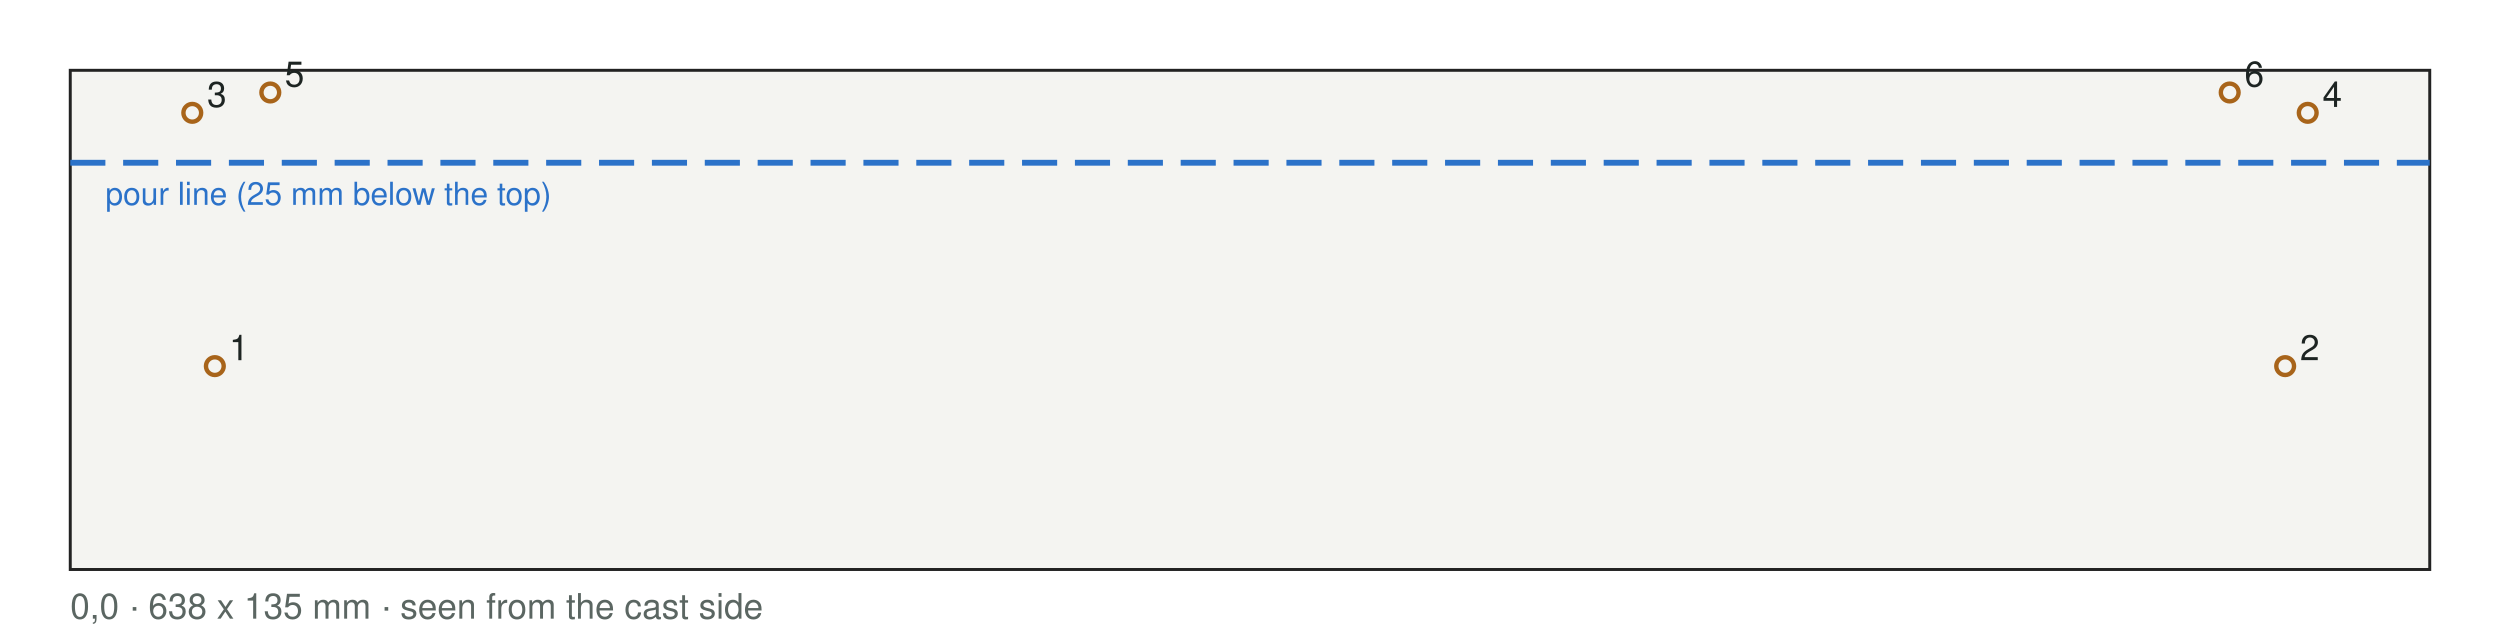
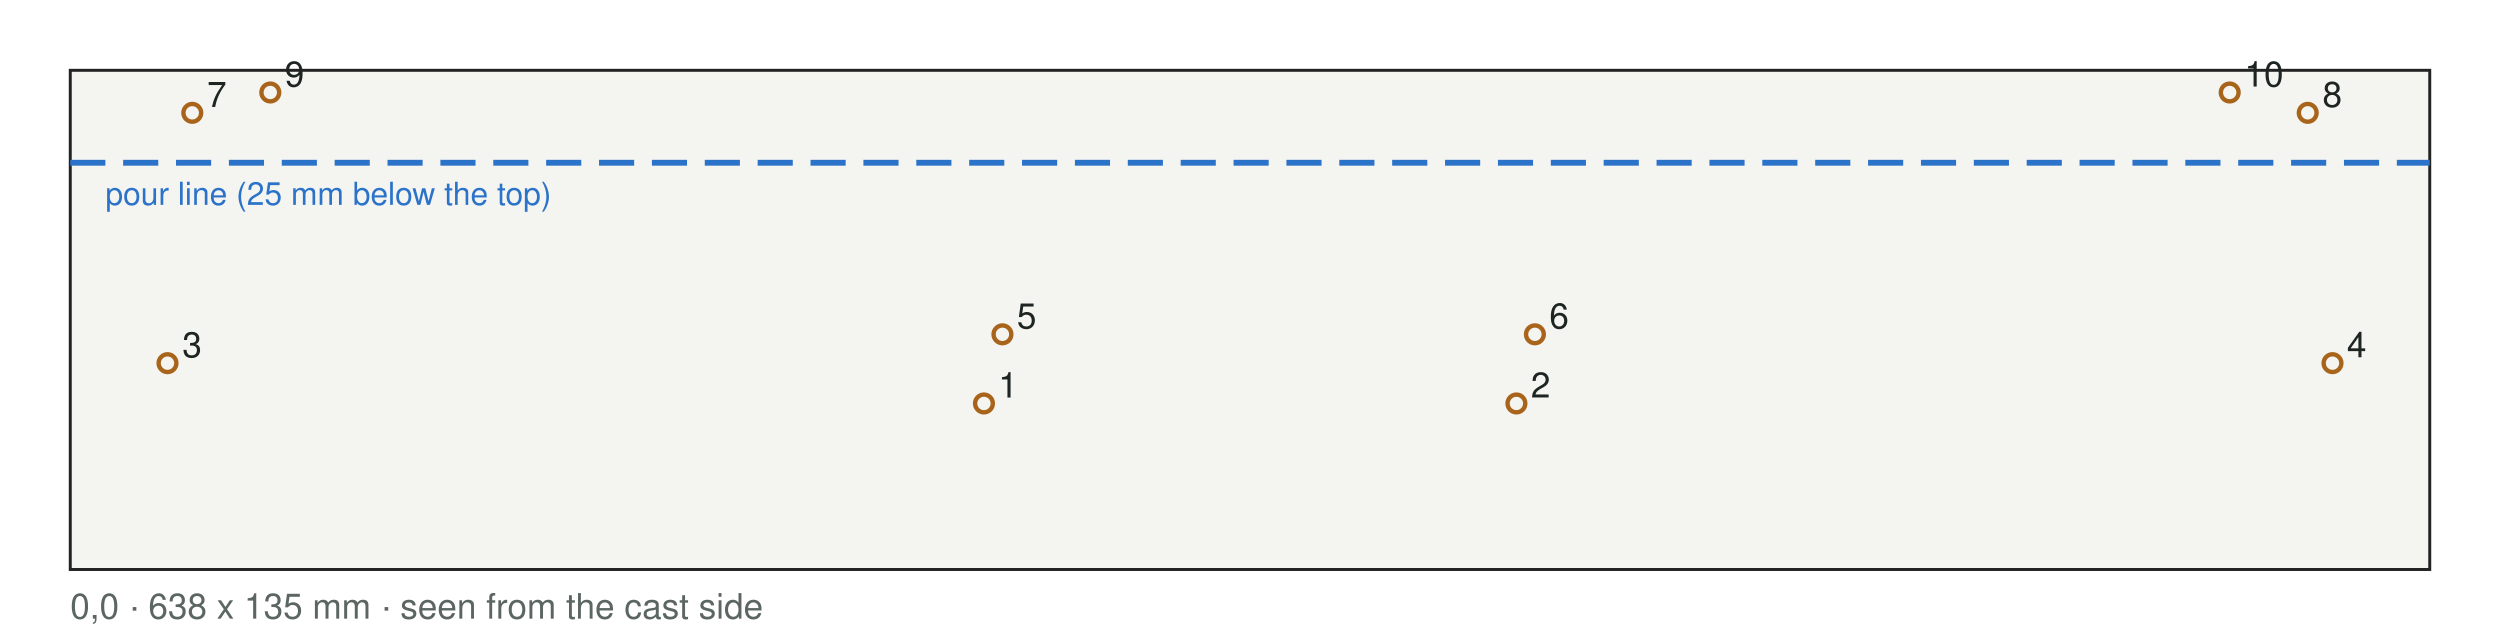
<svg xmlns="http://www.w3.org/2000/svg" viewBox="-19.0 -19.0 676.1 173.0" width="676mm" height="173mm" font-family="Helvetica, Arial, sans-serif">
  <polygon points="0.0,135.0 638.1,135.0 638.1,0.0 0.0,0.0" fill="#f4f4f1" stroke="#222" stroke-width="0.8" />
-   <circle cx="39.1" cy="80.0" r="2.4" fill="none" stroke="#a8641a" stroke-width="1.19" />
-   <text x="43.0" y="78.4" font-size="9.5" fill="#1d2422">1</text>
-   <circle cx="599.0" cy="80.0" r="2.4" fill="none" stroke="#a8641a" stroke-width="1.19" />
-   <text x="603.0" y="78.4" font-size="9.5" fill="#1d2422">2</text>
+   <circle cx="247.1" cy="90.1" r="2.4" fill="none" stroke="#a8641a" stroke-width="1.19" />
+   <text x="251.0" y="88.5" font-size="9.5" fill="#1d2422">1</text>
+   <circle cx="391.1" cy="90.1" r="2.4" fill="none" stroke="#a8641a" stroke-width="1.19" />
+   <text x="395.0" y="88.5" font-size="9.5" fill="#1d2422">2</text>
+   <circle cx="26.3" cy="79.2" r="2.4" fill="none" stroke="#a8641a" stroke-width="1.19" />
+   <text x="30.3" y="77.6" font-size="9.5" fill="#1d2422">3</text>
+   <circle cx="611.8" cy="79.2" r="2.4" fill="none" stroke="#a8641a" stroke-width="1.19" />
+   <text x="615.7" y="77.6" font-size="9.5" fill="#1d2422">4</text>
+   <circle cx="252.1" cy="71.4" r="2.4" fill="none" stroke="#a8641a" stroke-width="1.19" />
+   <text x="256.0" y="69.8" font-size="9.5" fill="#1d2422">5</text>
+   <circle cx="396.1" cy="71.4" r="2.4" fill="none" stroke="#a8641a" stroke-width="1.19" />
+   <text x="400.0" y="69.8" font-size="9.5" fill="#1d2422">6</text>
  <circle cx="33.0" cy="11.5" r="2.4" fill="none" stroke="#a8641a" stroke-width="1.19" />
-   <text x="37.0" y="9.9" font-size="9.5" fill="#1d2422">3</text>
+   <text x="37.0" y="9.9" font-size="9.5" fill="#1d2422">7</text>
  <circle cx="605.1" cy="11.5" r="2.4" fill="none" stroke="#a8641a" stroke-width="1.19" />
-   <text x="609.1" y="9.9" font-size="9.5" fill="#1d2422">4</text>
+   <text x="609.1" y="9.9" font-size="9.5" fill="#1d2422">8</text>
  <circle cx="54.1" cy="6.0" r="2.4" fill="none" stroke="#a8641a" stroke-width="1.19" />
-   <text x="58.0" y="4.4" font-size="9.5" fill="#1d2422">5</text>
+   <text x="58.0" y="4.4" font-size="9.5" fill="#1d2422">9</text>
  <circle cx="584.0" cy="6.0" r="2.4" fill="none" stroke="#a8641a" stroke-width="1.19" />
-   <text x="588.0" y="4.4" font-size="9.5" fill="#1d2422">6</text>
+   <text x="588.0" y="4.4" font-size="9.5" fill="#1d2422">10</text>
  <line x1="0.0" y1="25.0" x2="638.1" y2="25.0" stroke="#2b72c9" stroke-width="1.58" stroke-dasharray="9.5,4.8" />
  <text x="9.5" y="36.4" font-size="8.6" fill="#2b72c9">pour line (25 mm below the top)</text>
  <text x="0" y="148.3" font-size="9.5" fill="#5b6662">0,0 · 638 x 135 mm · seen from the cast side</text>
</svg>
